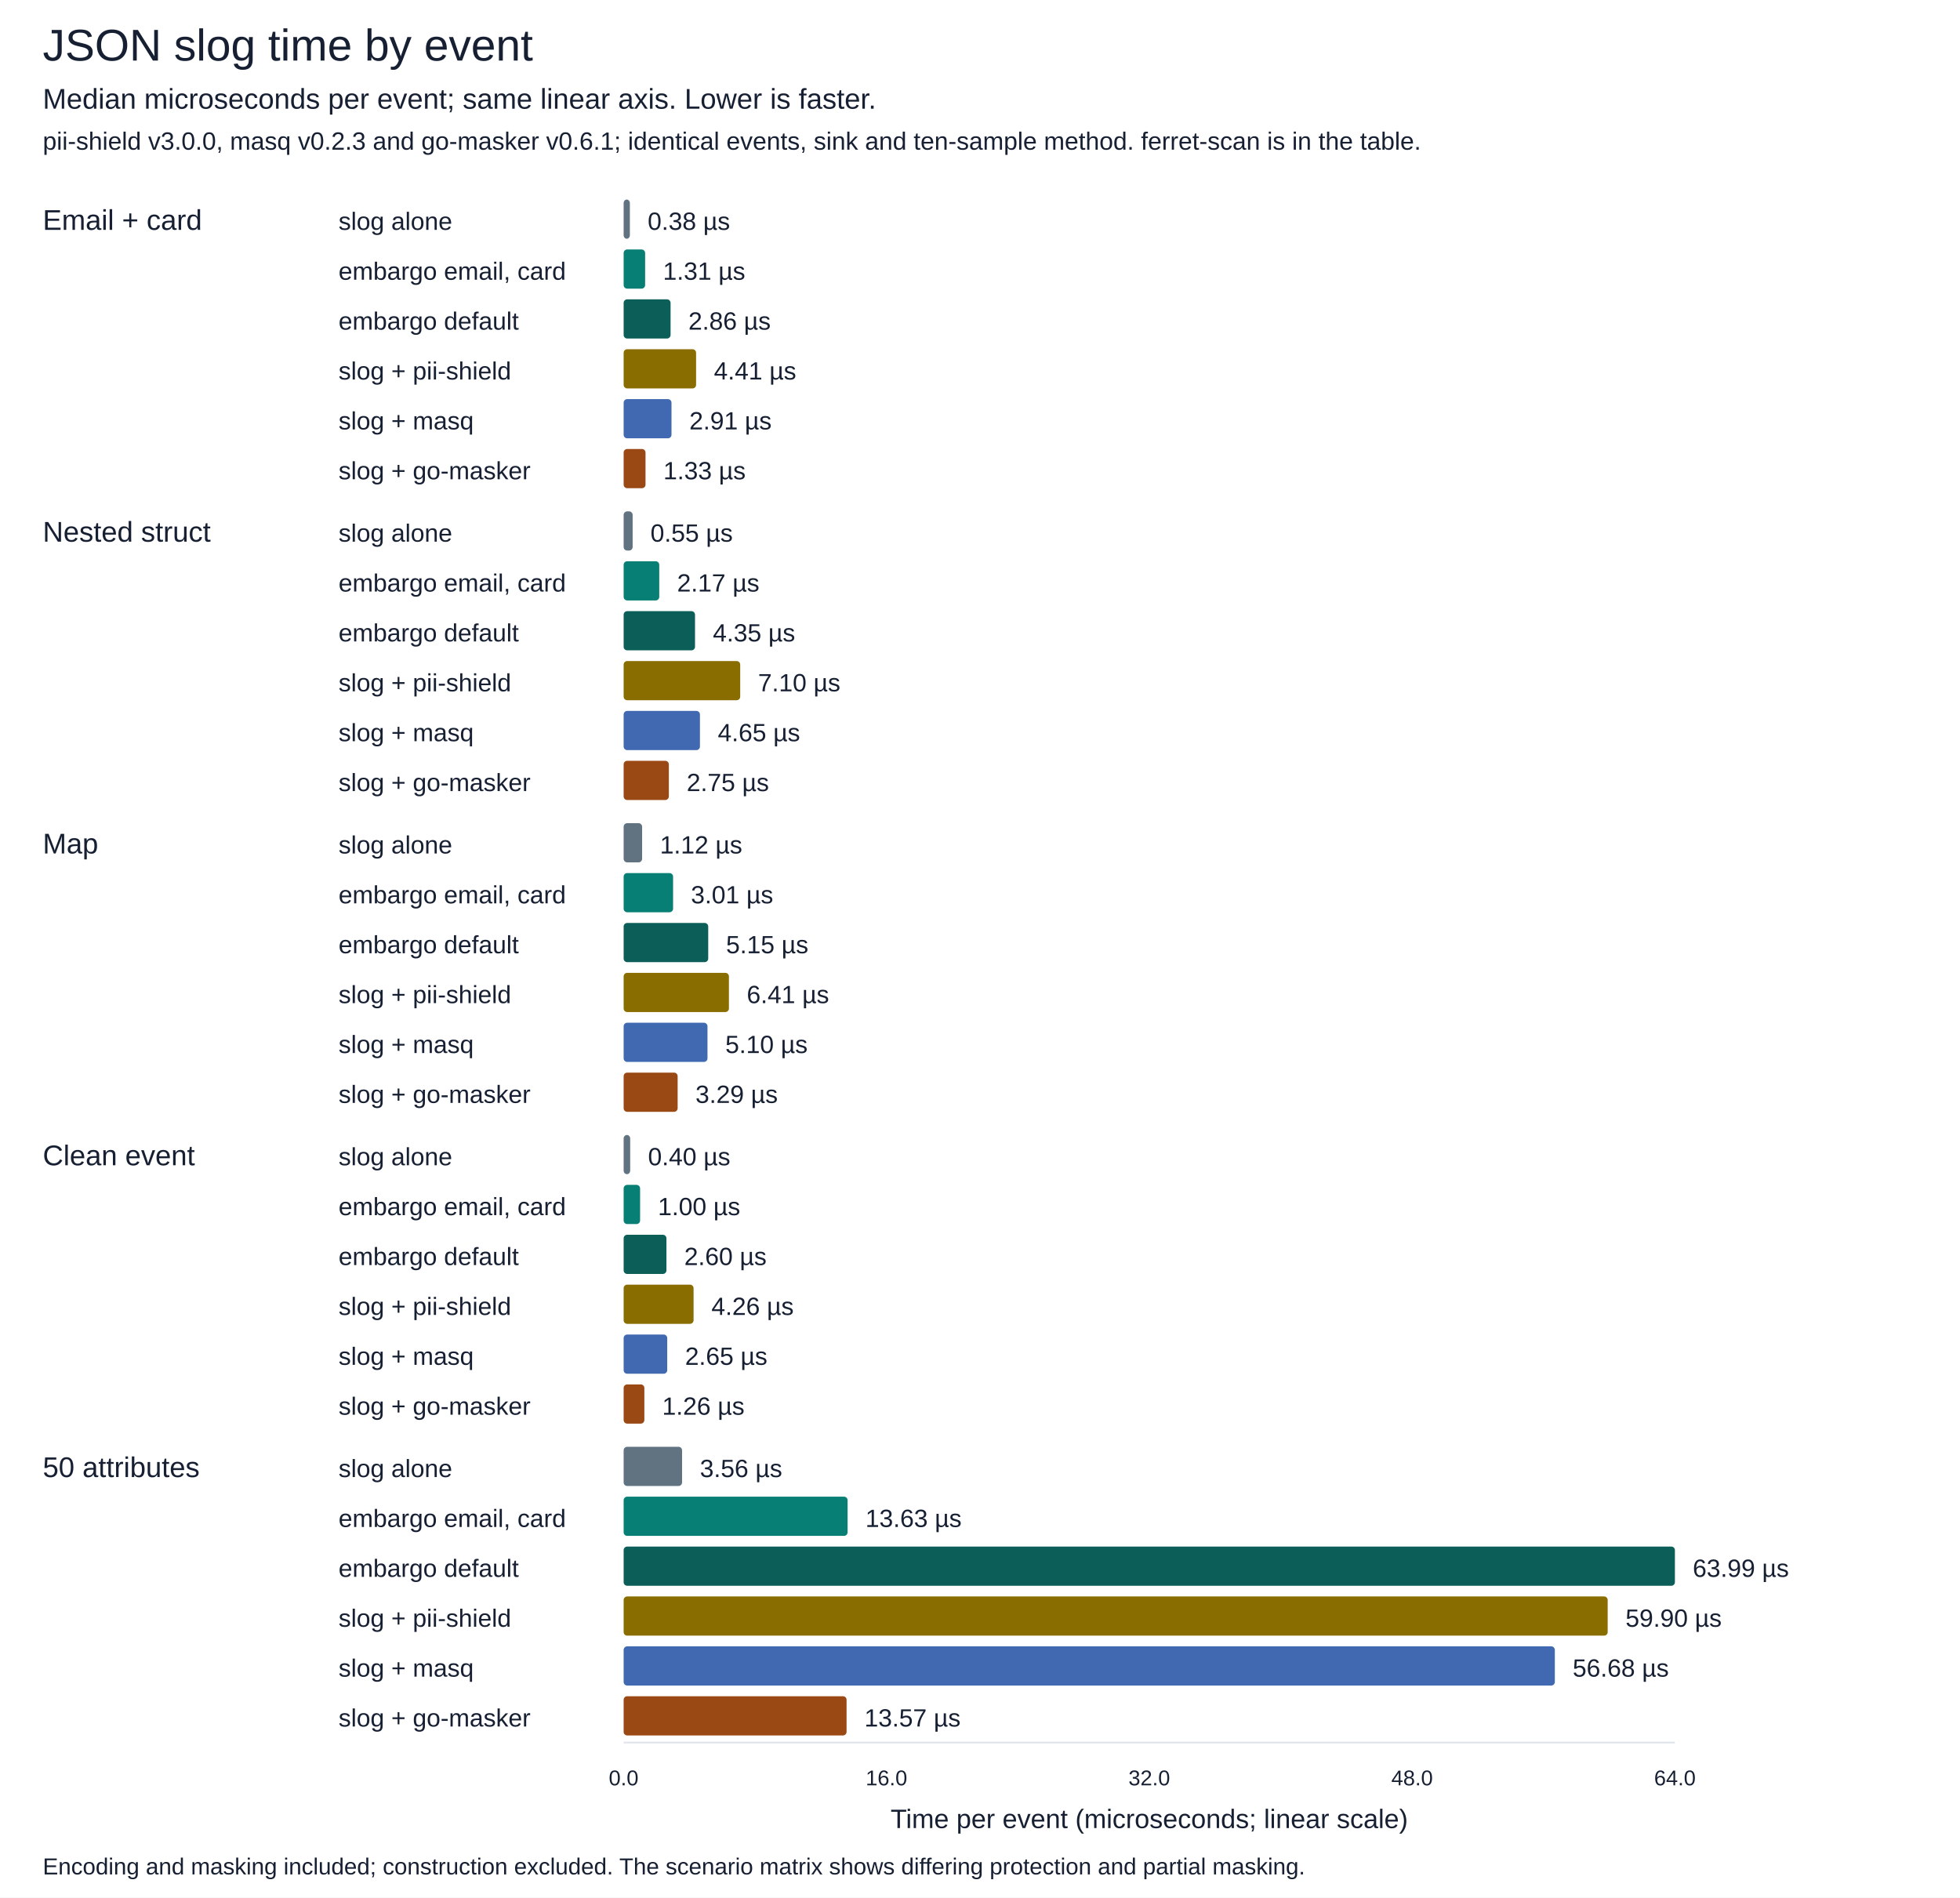
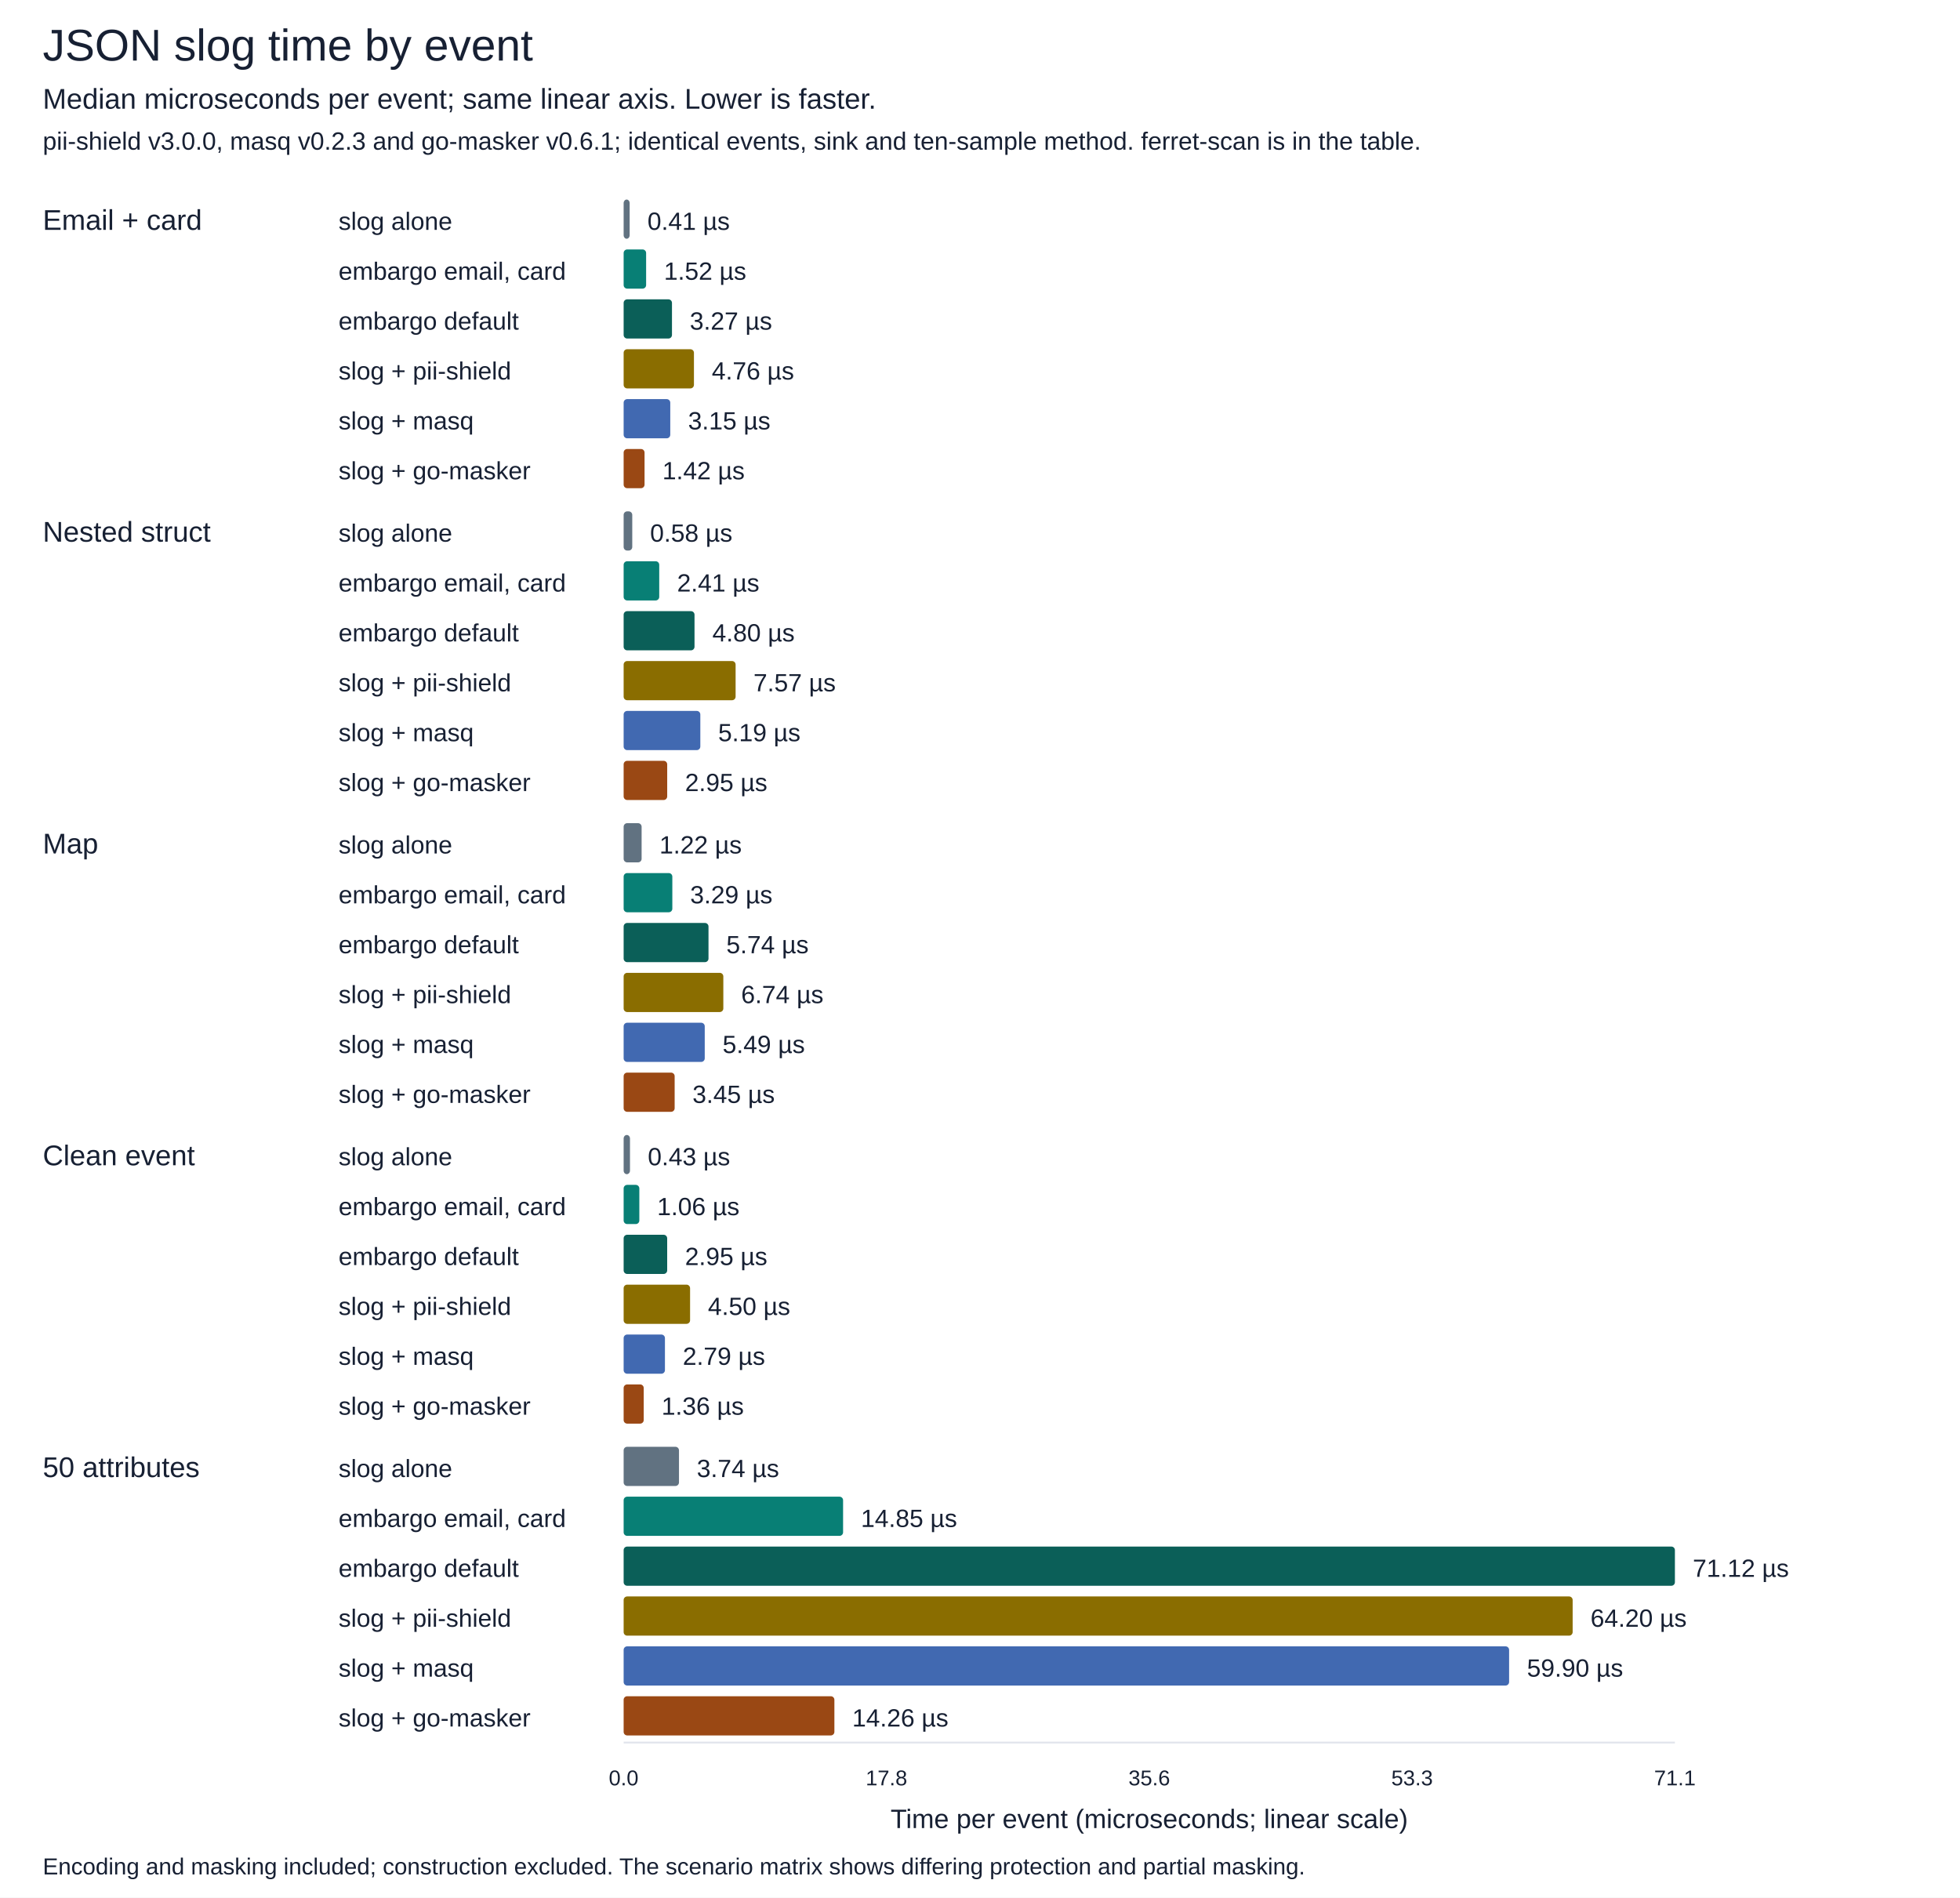
<svg xmlns="http://www.w3.org/2000/svg" width="1100" height="1065" viewBox="0 0 1100 1065" role="img">
  <rect width="100%" height="100%" fill="white" />
  <g font-family="Arial, sans-serif" font-size="15" fill="#172033">
    <text x="24" y="34" font-size="25" fill="#172033" text-anchor="start">JSON slog time by event</text>
    <text x="24" y="61" font-size="16" fill="#172033" text-anchor="start">Median microseconds per event; same linear axis. Lower is faster.</text>
    <text x="24" y="84" font-size="14" fill="#172033" text-anchor="start">pii-shield v3.0.0, masq v0.2.3 and go-masker v0.6.1; identical events, sink and ten-sample method. ferret-scan is in the table.</text>
    <text x="24" y="129" font-size="16" fill="#172033" text-anchor="start">Email + card</text>
    <text x="190" y="129" font-size="14" fill="#172033" text-anchor="start">slog alone</text>
-     <rect x="350" y="112" width="3.50" height="22" rx="2" fill="#617281" />
-     <text x="363.5" y="129" font-size="14" fill="#172033" text-anchor="start">0.38 µs</text>
+     <rect x="350" y="112" width="3.38" height="22" rx="2" fill="#617281" />
+     <text x="363.38" y="129" font-size="14" fill="#172033" text-anchor="start">0.41 µs</text>
    <text x="190" y="157" font-size="14" fill="#172033" text-anchor="start">embargo email, card</text>
-     <rect x="350" y="140" width="12.06" height="22" rx="2" fill="#087f75" />
-     <text x="372.06" y="157" font-size="14" fill="#172033" text-anchor="start">1.31 µs</text>
+     <rect x="350" y="140" width="12.62" height="22" rx="2" fill="#087f75" />
+     <text x="372.62" y="157" font-size="14" fill="#172033" text-anchor="start">1.52 µs</text>
    <text x="190" y="185" font-size="14" fill="#172033" text-anchor="start">embargo default</text>
-     <rect x="350" y="168" width="26.34" height="22" rx="2" fill="#0b5f58" />
-     <text x="386.34" y="185" font-size="14" fill="#172033" text-anchor="start">2.86 µs</text>
+     <rect x="350" y="168" width="27.13" height="22" rx="2" fill="#0b5f58" />
+     <text x="387.13" y="185" font-size="14" fill="#172033" text-anchor="start">3.27 µs</text>
    <text x="190" y="213" font-size="14" fill="#172033" text-anchor="start">slog + pii-shield</text>
-     <rect x="350" y="196" width="40.66" height="22" rx="2" fill="#8a6d00" />
-     <text x="400.66" y="213" font-size="14" fill="#172033" text-anchor="start">4.41 µs</text>
+     <rect x="350" y="196" width="39.46" height="22" rx="2" fill="#8a6d00" />
+     <text x="399.46" y="213" font-size="14" fill="#172033" text-anchor="start">4.76 µs</text>
    <text x="190" y="241" font-size="14" fill="#172033" text-anchor="start">slog + masq</text>
-     <rect x="350" y="224" width="26.86" height="22" rx="2" fill="#4169b1" />
-     <text x="386.86" y="241" font-size="14" fill="#172033" text-anchor="start">2.91 µs</text>
+     <rect x="350" y="224" width="26.17" height="22" rx="2" fill="#4169b1" />
+     <text x="386.17" y="241" font-size="14" fill="#172033" text-anchor="start">3.15 µs</text>
    <text x="190" y="269" font-size="14" fill="#172033" text-anchor="start">slog + go-masker</text>
-     <rect x="350" y="252" width="12.28" height="22" rx="2" fill="#9a4814" />
-     <text x="372.28" y="269" font-size="14" fill="#172033" text-anchor="start">1.33 µs</text>
+     <rect x="350" y="252" width="11.74" height="22" rx="2" fill="#9a4814" />
+     <text x="371.74" y="269" font-size="14" fill="#172033" text-anchor="start">1.42 µs</text>
    <text x="24" y="304" font-size="16" fill="#172033" text-anchor="start">Nested struct</text>
    <text x="190" y="304" font-size="14" fill="#172033" text-anchor="start">slog alone</text>
-     <rect x="350" y="287" width="5.06" height="22" rx="2" fill="#617281" />
-     <text x="365.06" y="304" font-size="14" fill="#172033" text-anchor="start">0.55 µs</text>
+     <rect x="350" y="287" width="4.84" height="22" rx="2" fill="#617281" />
+     <text x="364.84" y="304" font-size="14" fill="#172033" text-anchor="start">0.58 µs</text>
    <text x="190" y="332" font-size="14" fill="#172033" text-anchor="start">embargo email, card</text>
-     <rect x="350" y="315" width="19.99" height="22" rx="2" fill="#087f75" />
-     <text x="379.99" y="332" font-size="14" fill="#172033" text-anchor="start">2.17 µs</text>
+     <rect x="350" y="315" width="19.98" height="22" rx="2" fill="#087f75" />
+     <text x="379.98" y="332" font-size="14" fill="#172033" text-anchor="start">2.41 µs</text>
    <text x="190" y="360" font-size="14" fill="#172033" text-anchor="start">embargo default</text>
-     <rect x="350" y="343" width="40.06" height="22" rx="2" fill="#0b5f58" />
-     <text x="400.06" y="360" font-size="14" fill="#172033" text-anchor="start">4.35 µs</text>
+     <rect x="350" y="343" width="39.78" height="22" rx="2" fill="#0b5f58" />
+     <text x="399.78" y="360" font-size="14" fill="#172033" text-anchor="start">4.80 µs</text>
    <text x="190" y="388" font-size="14" fill="#172033" text-anchor="start">slog + pii-shield</text>
-     <rect x="350" y="371" width="65.42" height="22" rx="2" fill="#8a6d00" />
-     <text x="425.42" y="388" font-size="14" fill="#172033" text-anchor="start">7.10 µs</text>
+     <rect x="350" y="371" width="62.84" height="22" rx="2" fill="#8a6d00" />
+     <text x="422.84" y="388" font-size="14" fill="#172033" text-anchor="start">7.57 µs</text>
    <text x="190" y="416" font-size="14" fill="#172033" text-anchor="start">slog + masq</text>
-     <rect x="350" y="399" width="42.83" height="22" rx="2" fill="#4169b1" />
-     <text x="402.83" y="416" font-size="14" fill="#172033" text-anchor="start">4.65 µs</text>
+     <rect x="350" y="399" width="43.04" height="22" rx="2" fill="#4169b1" />
+     <text x="403.04" y="416" font-size="14" fill="#172033" text-anchor="start">5.19 µs</text>
    <text x="190" y="444" font-size="14" fill="#172033" text-anchor="start">slog + go-masker</text>
-     <rect x="350" y="427" width="25.37" height="22" rx="2" fill="#9a4814" />
-     <text x="385.37" y="444" font-size="14" fill="#172033" text-anchor="start">2.75 µs</text>
+     <rect x="350" y="427" width="24.45" height="22" rx="2" fill="#9a4814" />
+     <text x="384.45" y="444" font-size="14" fill="#172033" text-anchor="start">2.95 µs</text>
    <text x="24" y="479" font-size="16" fill="#172033" text-anchor="start">Map</text>
    <text x="190" y="479" font-size="14" fill="#172033" text-anchor="start">slog alone</text>
-     <rect x="350" y="462" width="10.37" height="22" rx="2" fill="#617281" />
-     <text x="370.37" y="479" font-size="14" fill="#172033" text-anchor="start">1.12 µs</text>
+     <rect x="350" y="462" width="10.09" height="22" rx="2" fill="#617281" />
+     <text x="370.09" y="479" font-size="14" fill="#172033" text-anchor="start">1.22 µs</text>
    <text x="190" y="507" font-size="14" fill="#172033" text-anchor="start">embargo email, card</text>
-     <rect x="350" y="490" width="27.75" height="22" rx="2" fill="#087f75" />
-     <text x="387.75" y="507" font-size="14" fill="#172033" text-anchor="start">3.01 µs</text>
+     <rect x="350" y="490" width="27.33" height="22" rx="2" fill="#087f75" />
+     <text x="387.33" y="507" font-size="14" fill="#172033" text-anchor="start">3.29 µs</text>
    <text x="190" y="535" font-size="14" fill="#172033" text-anchor="start">embargo default</text>
-     <rect x="350" y="518" width="47.47" height="22" rx="2" fill="#0b5f58" />
-     <text x="407.47" y="535" font-size="14" fill="#172033" text-anchor="start">5.15 µs</text>
+     <rect x="350" y="518" width="47.63" height="22" rx="2" fill="#0b5f58" />
+     <text x="407.63" y="535" font-size="14" fill="#172033" text-anchor="start">5.74 µs</text>
    <text x="190" y="563" font-size="14" fill="#172033" text-anchor="start">slog + pii-shield</text>
-     <rect x="350" y="546" width="59.09" height="22" rx="2" fill="#8a6d00" />
-     <text x="419.09" y="563" font-size="14" fill="#172033" text-anchor="start">6.41 µs</text>
+     <rect x="350" y="546" width="55.95" height="22" rx="2" fill="#8a6d00" />
+     <text x="415.95" y="563" font-size="14" fill="#172033" text-anchor="start">6.74 µs</text>
    <text x="190" y="591" font-size="14" fill="#172033" text-anchor="start">slog + masq</text>
-     <rect x="350" y="574" width="47.06" height="22" rx="2" fill="#4169b1" />
-     <text x="407.06" y="591" font-size="14" fill="#172033" text-anchor="start">5.10 µs</text>
+     <rect x="350" y="574" width="45.52" height="22" rx="2" fill="#4169b1" />
+     <text x="405.52" y="591" font-size="14" fill="#172033" text-anchor="start">5.49 µs</text>
    <text x="190" y="619" font-size="14" fill="#172033" text-anchor="start">slog + go-masker</text>
-     <rect x="350" y="602" width="30.31" height="22" rx="2" fill="#9a4814" />
-     <text x="390.31" y="619" font-size="14" fill="#172033" text-anchor="start">3.29 µs</text>
+     <rect x="350" y="602" width="28.63" height="22" rx="2" fill="#9a4814" />
+     <text x="388.63" y="619" font-size="14" fill="#172033" text-anchor="start">3.45 µs</text>
    <text x="24" y="654" font-size="16" fill="#172033" text-anchor="start">Clean event</text>
    <text x="190" y="654" font-size="14" fill="#172033" text-anchor="start">slog alone</text>
-     <rect x="350" y="637" width="3.68" height="22" rx="2" fill="#617281" />
-     <text x="363.68" y="654" font-size="14" fill="#172033" text-anchor="start">0.40 µs</text>
+     <rect x="350" y="637" width="3.56" height="22" rx="2" fill="#617281" />
+     <text x="363.56" y="654" font-size="14" fill="#172033" text-anchor="start">0.43 µs</text>
    <text x="190" y="682" font-size="14" fill="#172033" text-anchor="start">embargo email, card</text>
-     <rect x="350" y="665" width="9.24" height="22" rx="2" fill="#087f75" />
-     <text x="369.24" y="682" font-size="14" fill="#172033" text-anchor="start">1.00 µs</text>
+     <rect x="350" y="665" width="8.81" height="22" rx="2" fill="#087f75" />
+     <text x="368.81" y="682" font-size="14" fill="#172033" text-anchor="start">1.06 µs</text>
    <text x="190" y="710" font-size="14" fill="#172033" text-anchor="start">embargo default</text>
-     <rect x="350" y="693" width="24.02" height="22" rx="2" fill="#0b5f58" />
-     <text x="384.02" y="710" font-size="14" fill="#172033" text-anchor="start">2.60 µs</text>
+     <rect x="350" y="693" width="24.44" height="22" rx="2" fill="#0b5f58" />
+     <text x="384.44" y="710" font-size="14" fill="#172033" text-anchor="start">2.95 µs</text>
    <text x="190" y="738" font-size="14" fill="#172033" text-anchor="start">slog + pii-shield</text>
-     <rect x="350" y="721" width="39.25" height="22" rx="2" fill="#8a6d00" />
-     <text x="399.25" y="738" font-size="14" fill="#172033" text-anchor="start">4.26 µs</text>
+     <rect x="350" y="721" width="37.29" height="22" rx="2" fill="#8a6d00" />
+     <text x="397.29" y="738" font-size="14" fill="#172033" text-anchor="start">4.50 µs</text>
    <text x="190" y="766" font-size="14" fill="#172033" text-anchor="start">slog + masq</text>
-     <rect x="350" y="749" width="24.47" height="22" rx="2" fill="#4169b1" />
-     <text x="384.47" y="766" font-size="14" fill="#172033" text-anchor="start">2.65 µs</text>
+     <rect x="350" y="749" width="23.18" height="22" rx="2" fill="#4169b1" />
+     <text x="383.18" y="766" font-size="14" fill="#172033" text-anchor="start">2.79 µs</text>
    <text x="190" y="794" font-size="14" fill="#172033" text-anchor="start">slog + go-masker</text>
-     <rect x="350" y="777" width="11.63" height="22" rx="2" fill="#9a4814" />
-     <text x="371.63" y="794" font-size="14" fill="#172033" text-anchor="start">1.26 µs</text>
+     <rect x="350" y="777" width="11.27" height="22" rx="2" fill="#9a4814" />
+     <text x="371.27" y="794" font-size="14" fill="#172033" text-anchor="start">1.36 µs</text>
    <text x="24" y="829" font-size="16" fill="#172033" text-anchor="start">50 attributes</text>
    <text x="190" y="829" font-size="14" fill="#172033" text-anchor="start">slog alone</text>
-     <rect x="350" y="812" width="32.80" height="22" rx="2" fill="#617281" />
-     <text x="392.8" y="829" font-size="14" fill="#172033" text-anchor="start">3.56 µs</text>
+     <rect x="350" y="812" width="31.06" height="22" rx="2" fill="#617281" />
+     <text x="391.06" y="829" font-size="14" fill="#172033" text-anchor="start">3.74 µs</text>
    <text x="190" y="857" font-size="14" fill="#172033" text-anchor="start">embargo email, card</text>
-     <rect x="350" y="840" width="125.69" height="22" rx="2" fill="#087f75" />
-     <text x="485.69" y="857" font-size="14" fill="#172033" text-anchor="start">13.63 µs</text>
+     <rect x="350" y="840" width="123.16" height="22" rx="2" fill="#087f75" />
+     <text x="483.16" y="857" font-size="14" fill="#172033" text-anchor="start">14.85 µs</text>
    <text x="190" y="885" font-size="14" fill="#172033" text-anchor="start">embargo default</text>
    <rect x="350" y="868" width="590.00" height="22" rx="2" fill="#0b5f58" />
-     <text x="950.0" y="885" font-size="14" fill="#172033" text-anchor="start">63.99 µs</text>
+     <text x="950.0" y="885" font-size="14" fill="#172033" text-anchor="start">71.12 µs</text>
    <text x="190" y="913" font-size="14" fill="#172033" text-anchor="start">slog + pii-shield</text>
-     <rect x="350" y="896" width="552.27" height="22" rx="2" fill="#8a6d00" />
-     <text x="912.27" y="913" font-size="14" fill="#172033" text-anchor="start">59.90 µs</text>
+     <rect x="350" y="896" width="532.61" height="22" rx="2" fill="#8a6d00" />
+     <text x="892.61" y="913" font-size="14" fill="#172033" text-anchor="start">64.20 µs</text>
    <text x="190" y="941" font-size="14" fill="#172033" text-anchor="start">slog + masq</text>
-     <rect x="350" y="924" width="522.61" height="22" rx="2" fill="#4169b1" />
-     <text x="882.61" y="941" font-size="14" fill="#172033" text-anchor="start">56.68 µs</text>
+     <rect x="350" y="924" width="496.95" height="22" rx="2" fill="#4169b1" />
+     <text x="856.95" y="941" font-size="14" fill="#172033" text-anchor="start">59.90 µs</text>
    <text x="190" y="969" font-size="14" fill="#172033" text-anchor="start">slog + go-masker</text>
-     <rect x="350" y="952" width="125.11" height="22" rx="2" fill="#9a4814" />
-     <text x="485.11" y="969" font-size="14" fill="#172033" text-anchor="start">13.57 µs</text>
+     <rect x="350" y="952" width="118.28" height="22" rx="2" fill="#9a4814" />
+     <text x="478.28" y="969" font-size="14" fill="#172033" text-anchor="start">14.26 µs</text>
    <path d="M350,978 L940,978" stroke="#e1e5ec" />
    <text x="350.0" y="1002" font-size="12" fill="#172033" text-anchor="middle">0.0</text>
-     <text x="497.5" y="1002" font-size="12" fill="#172033" text-anchor="middle">16.0</text>
-     <text x="645.0" y="1002" font-size="12" fill="#172033" text-anchor="middle">32.0</text>
-     <text x="792.5" y="1002" font-size="12" fill="#172033" text-anchor="middle">48.0</text>
-     <text x="940.0" y="1002" font-size="12" fill="#172033" text-anchor="middle">64.0</text>
+     <text x="497.5" y="1002" font-size="12" fill="#172033" text-anchor="middle">17.8</text>
+     <text x="645.0" y="1002" font-size="12" fill="#172033" text-anchor="middle">35.6</text>
+     <text x="792.5" y="1002" font-size="12" fill="#172033" text-anchor="middle">53.3</text>
+     <text x="940.0" y="1002" font-size="12" fill="#172033" text-anchor="middle">71.1</text>
    <text x="645" y="1026" font-size="15" fill="#172033" text-anchor="middle">Time per event (microseconds; linear scale)</text>
    <text x="24" y="1052" font-size="13" fill="#172033" text-anchor="start">Encoding and masking included; construction excluded. The scenario matrix shows differing protection and partial masking.</text>
  </g>
</svg>
